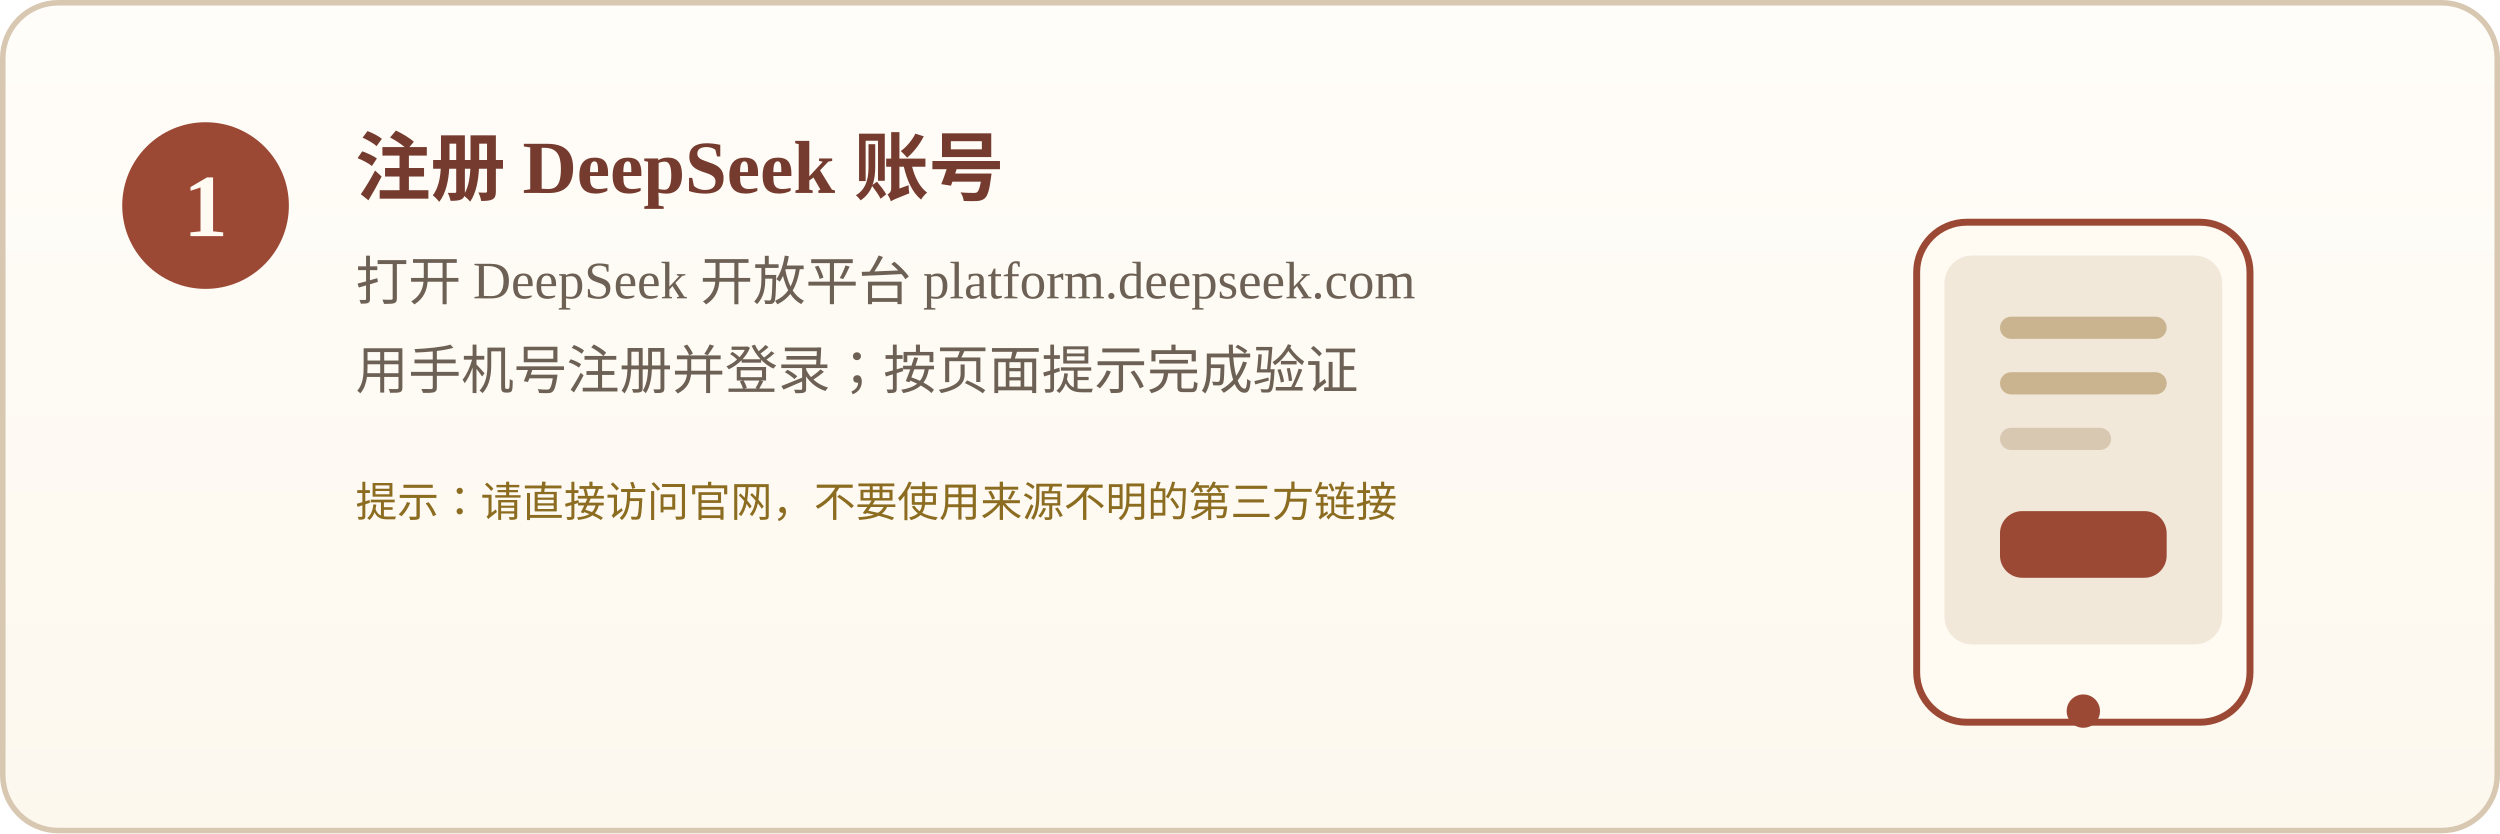
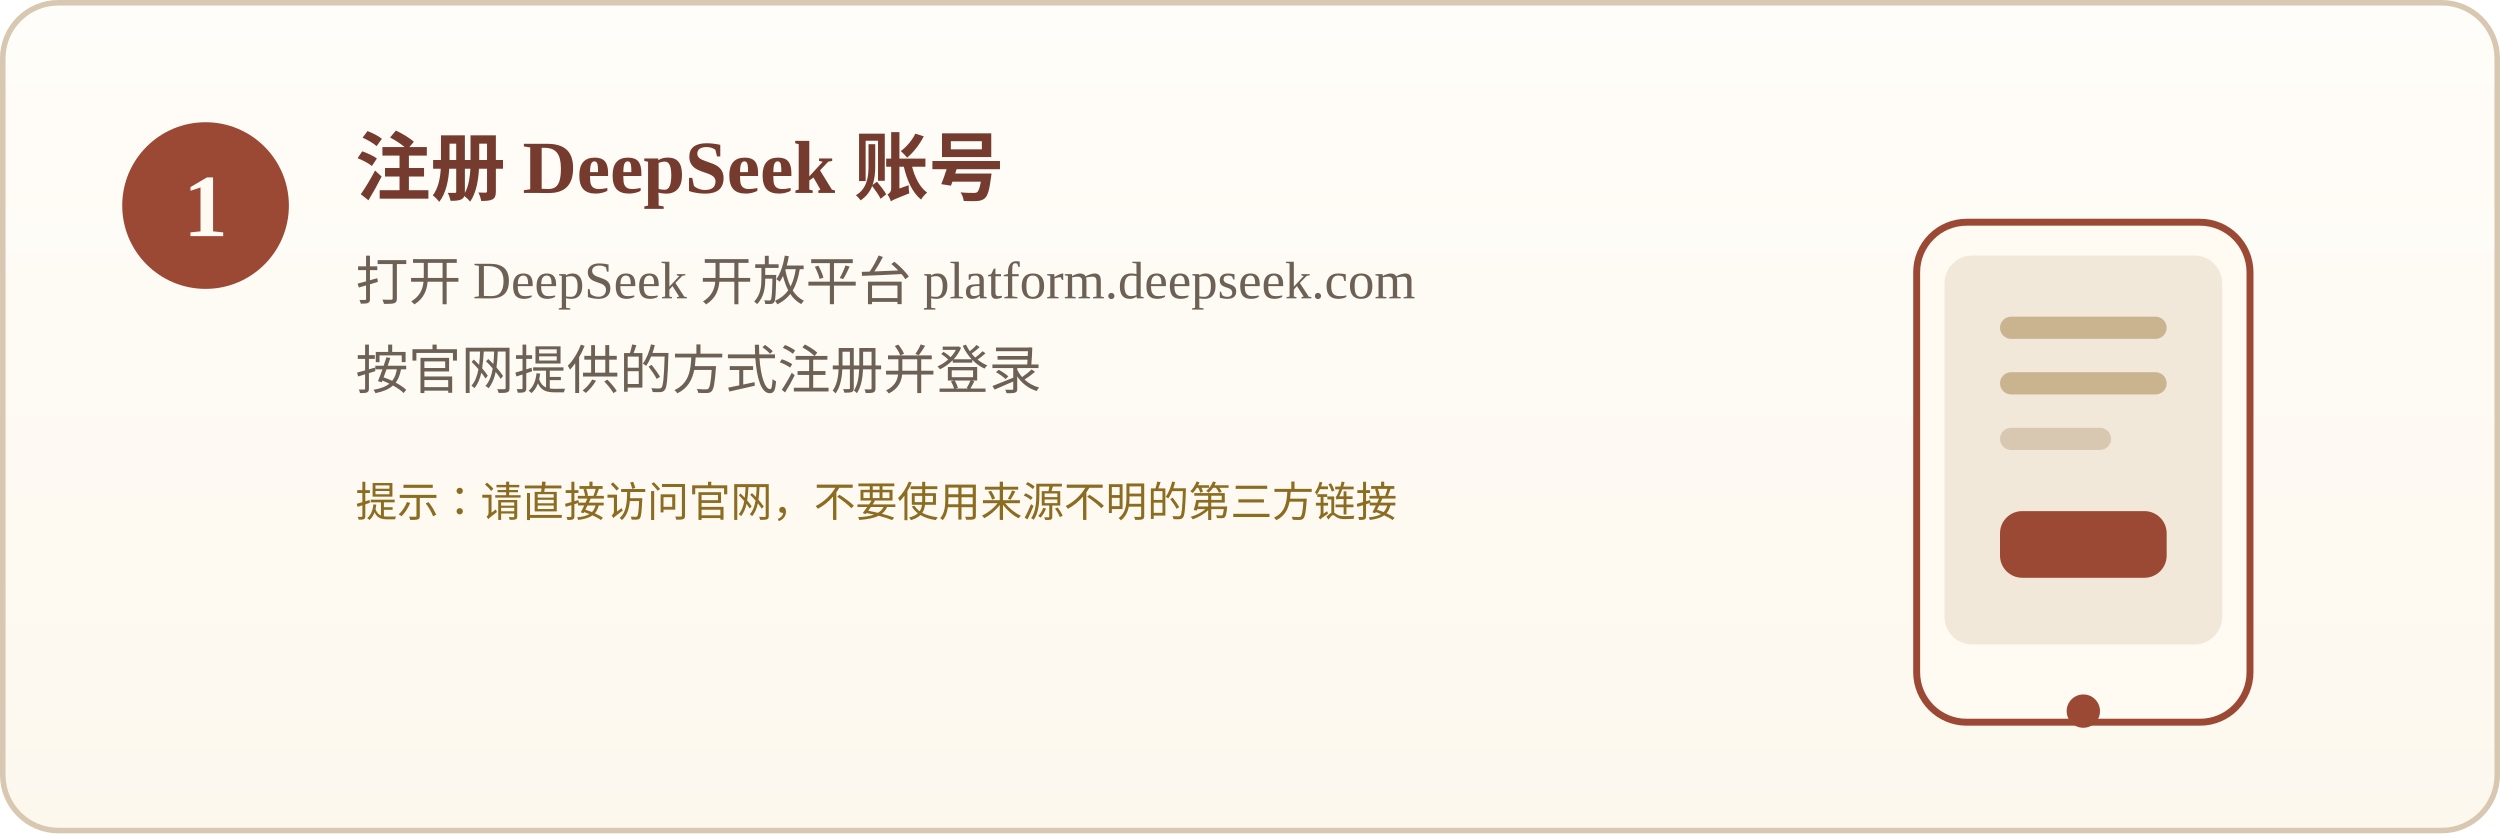
<svg xmlns="http://www.w3.org/2000/svg" width="900" height="300" viewBox="0 0 900 300" role="img" aria-label="步骤一：注册 DeepSeek 账号">
  <defs>
    <linearGradient id="card1" x1="0" y1="0" x2="0" y2="1">
      <stop offset="0" stop-color="#fffdf9" />
      <stop offset="1" stop-color="#fdf8ee" />
    </linearGradient>
  </defs>
  <rect x="1" y="1" width="898" height="298" rx="20" fill="url(#card1)" stroke="#d8c8b1" stroke-width="2" />
  <circle cx="74" cy="74" r="30" fill="#9b4935" />
  <text x="74" y="85" text-anchor="middle" font-family="Times New Roman, Songti SC, SimSun, serif" font-size="32" font-weight="700" fill="#fffaf2">1</text>
  <text x="128" y="70" font-family="Times New Roman, Noto Serif SC, Songti SC, SimSun, serif" font-size="27" font-weight="700" fill="#753b2f">注册 DeepSeek 账号</text>
  <text x="128" y="108" font-family="Times New Roman, Noto Serif SC, Songti SC, SimSun, serif" font-size="19" fill="#6d6054">打开 DeepSeek 开放平台 platform.deepseek.com</text>
-   <text x="128" y="140" font-family="Times New Roman, Noto Serif SC, Songti SC, SimSun, serif" font-size="19" fill="#6d6054">用手机号注册并登录；按页面提示完成验证</text>
+   <text x="128" y="140" font-family="Times New Roman, Noto Serif SC, Songti SC, SimSun, serif" font-size="19" fill="#6d6054">按官网提供的方式注册并登录</text>
  <text x="128" y="186" font-family="Times New Roman, Noto Serif SC, Songti SC, SimSun, serif" font-size="15" fill="#8b6c20">提示：请直接访问官网，不要使用来源不明的第三方链接</text>
  <g transform="translate(690,80)">
    <rect x="0" y="0" width="120" height="180" rx="18" fill="#fffaf2" stroke="#9b4935" stroke-width="2.5" />
    <rect x="10" y="12" width="100" height="140" rx="10" fill="#f2e8da" />
    <circle cx="60" cy="176" r="6" fill="#9b4935" />
    <rect x="30" y="34" width="60" height="8" rx="4" fill="#c9b48f" />
    <rect x="30" y="54" width="60" height="8" rx="4" fill="#c9b48f" />
    <rect x="30" y="74" width="40" height="8" rx="4" fill="#d8c8b1" />
    <rect x="30" y="104" width="60" height="24" rx="8" fill="#9b4935" />
  </g>
</svg>
